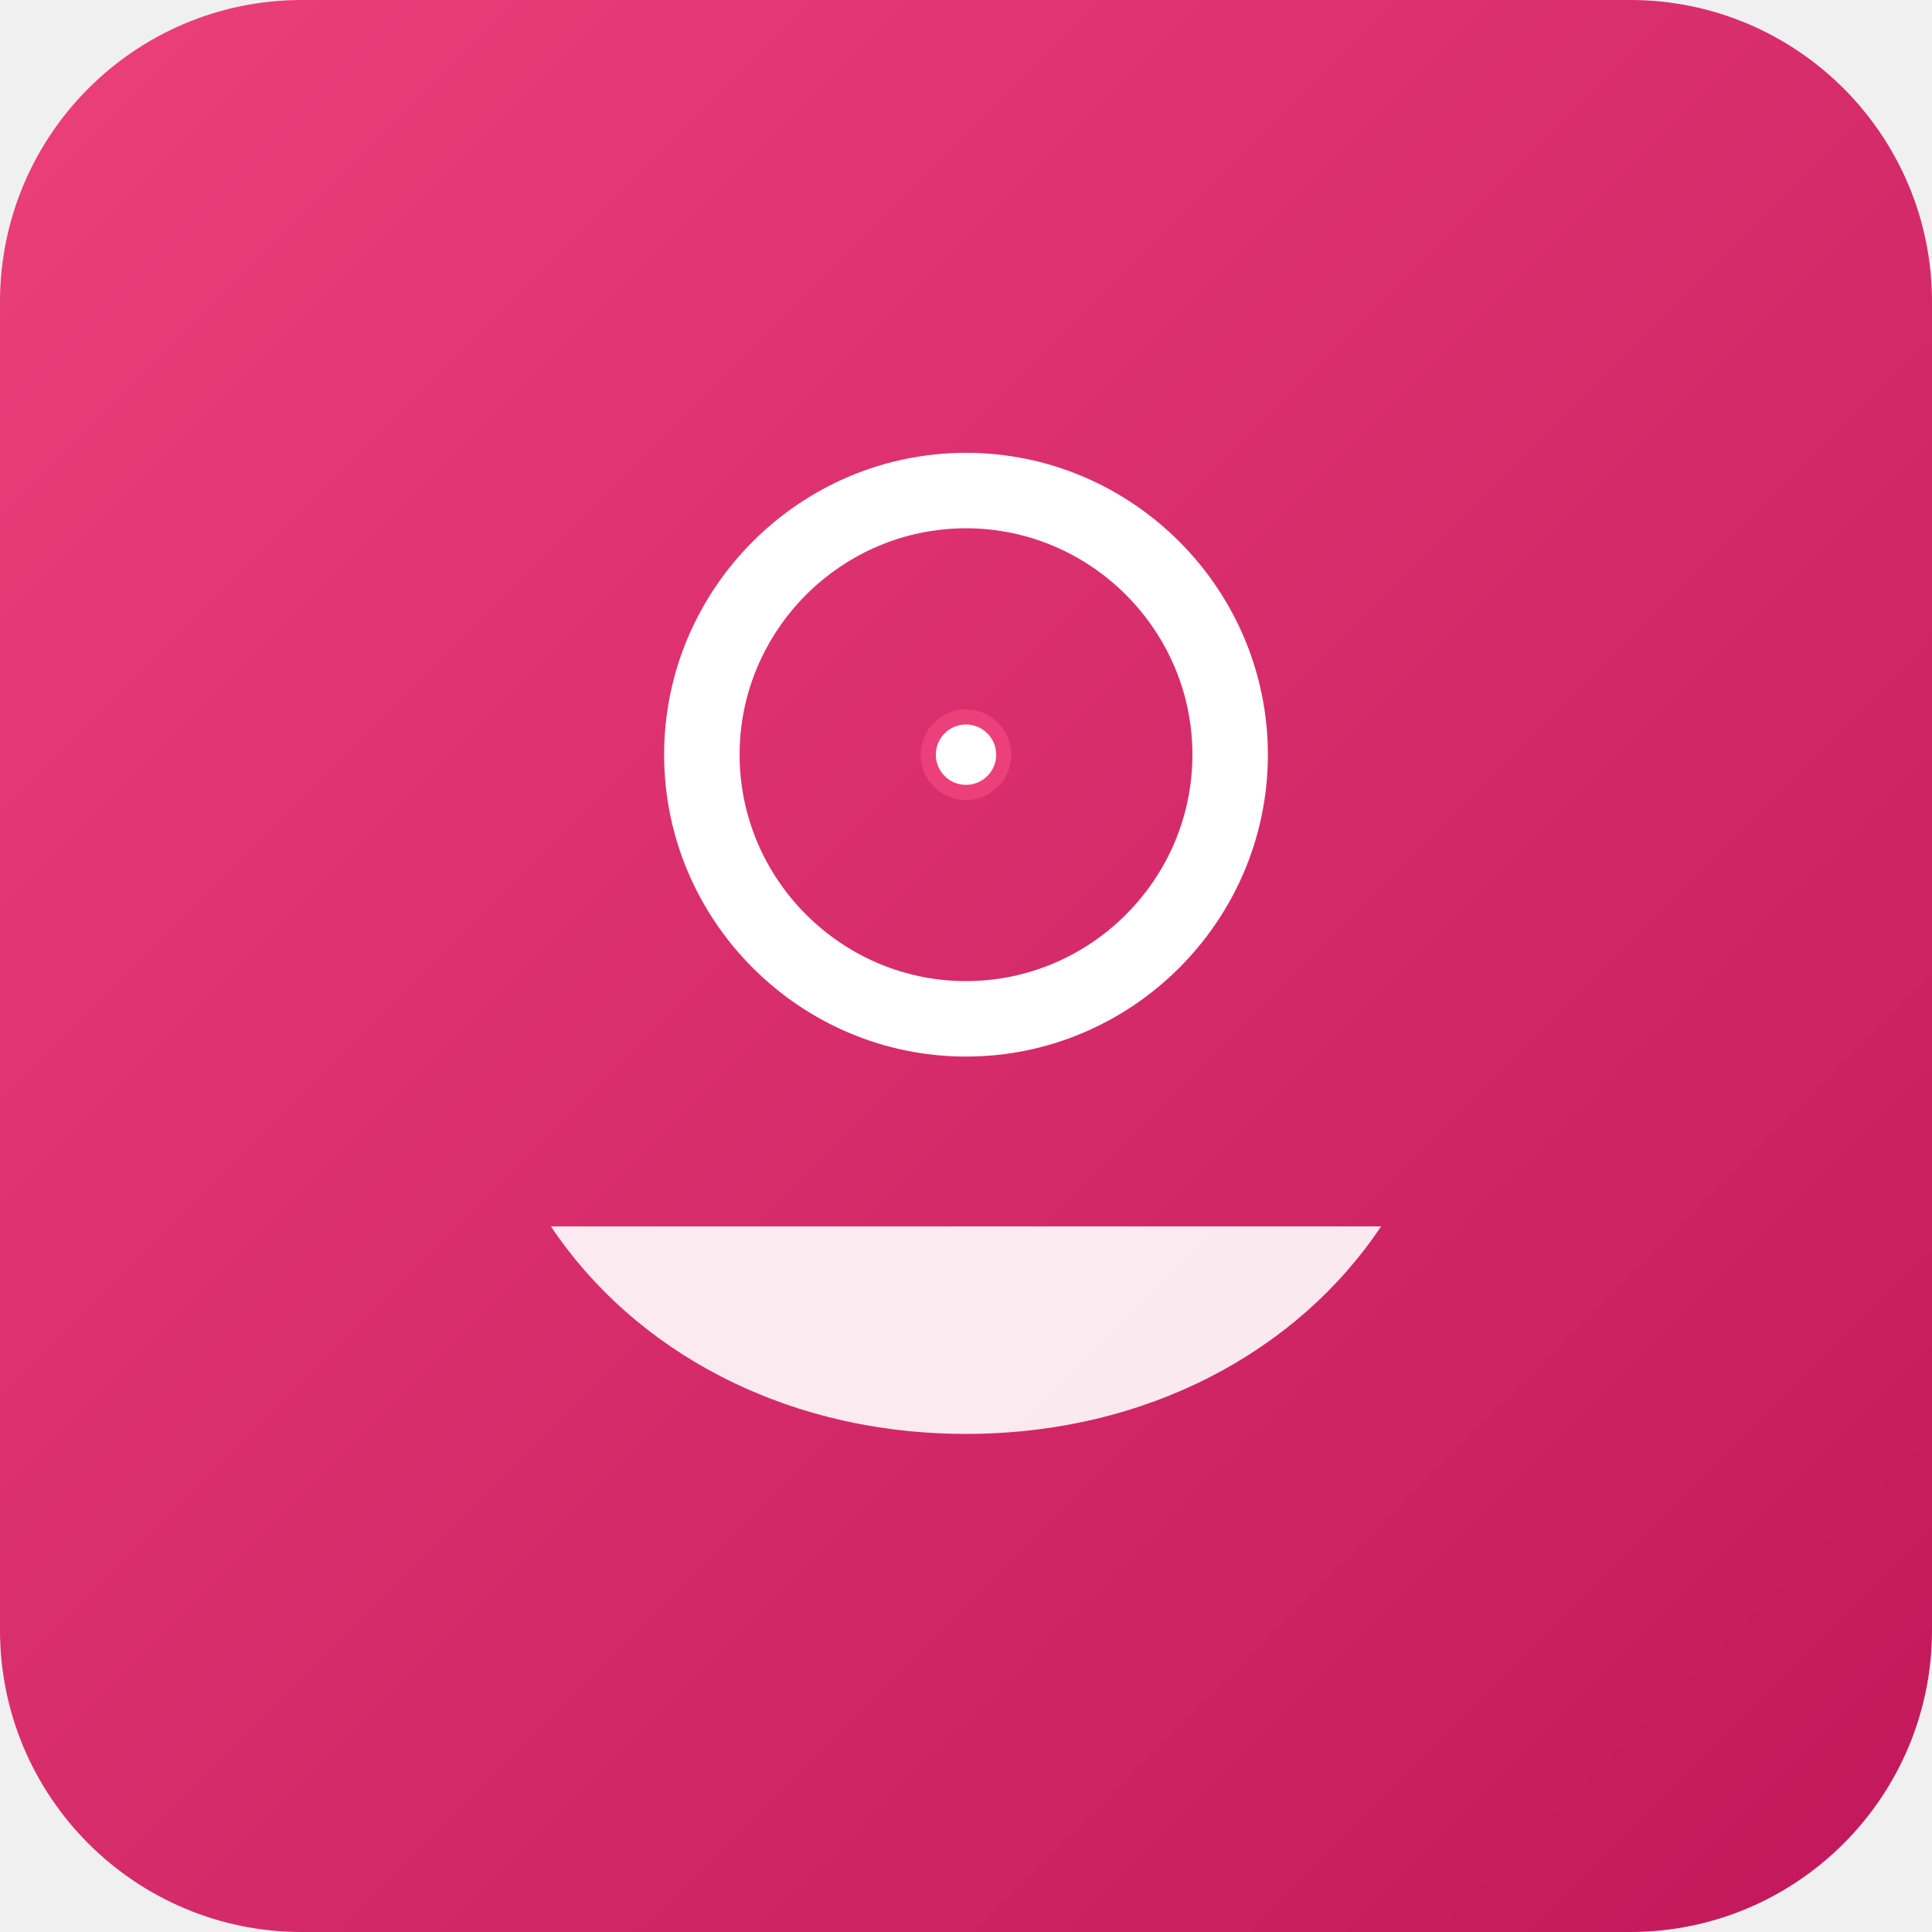
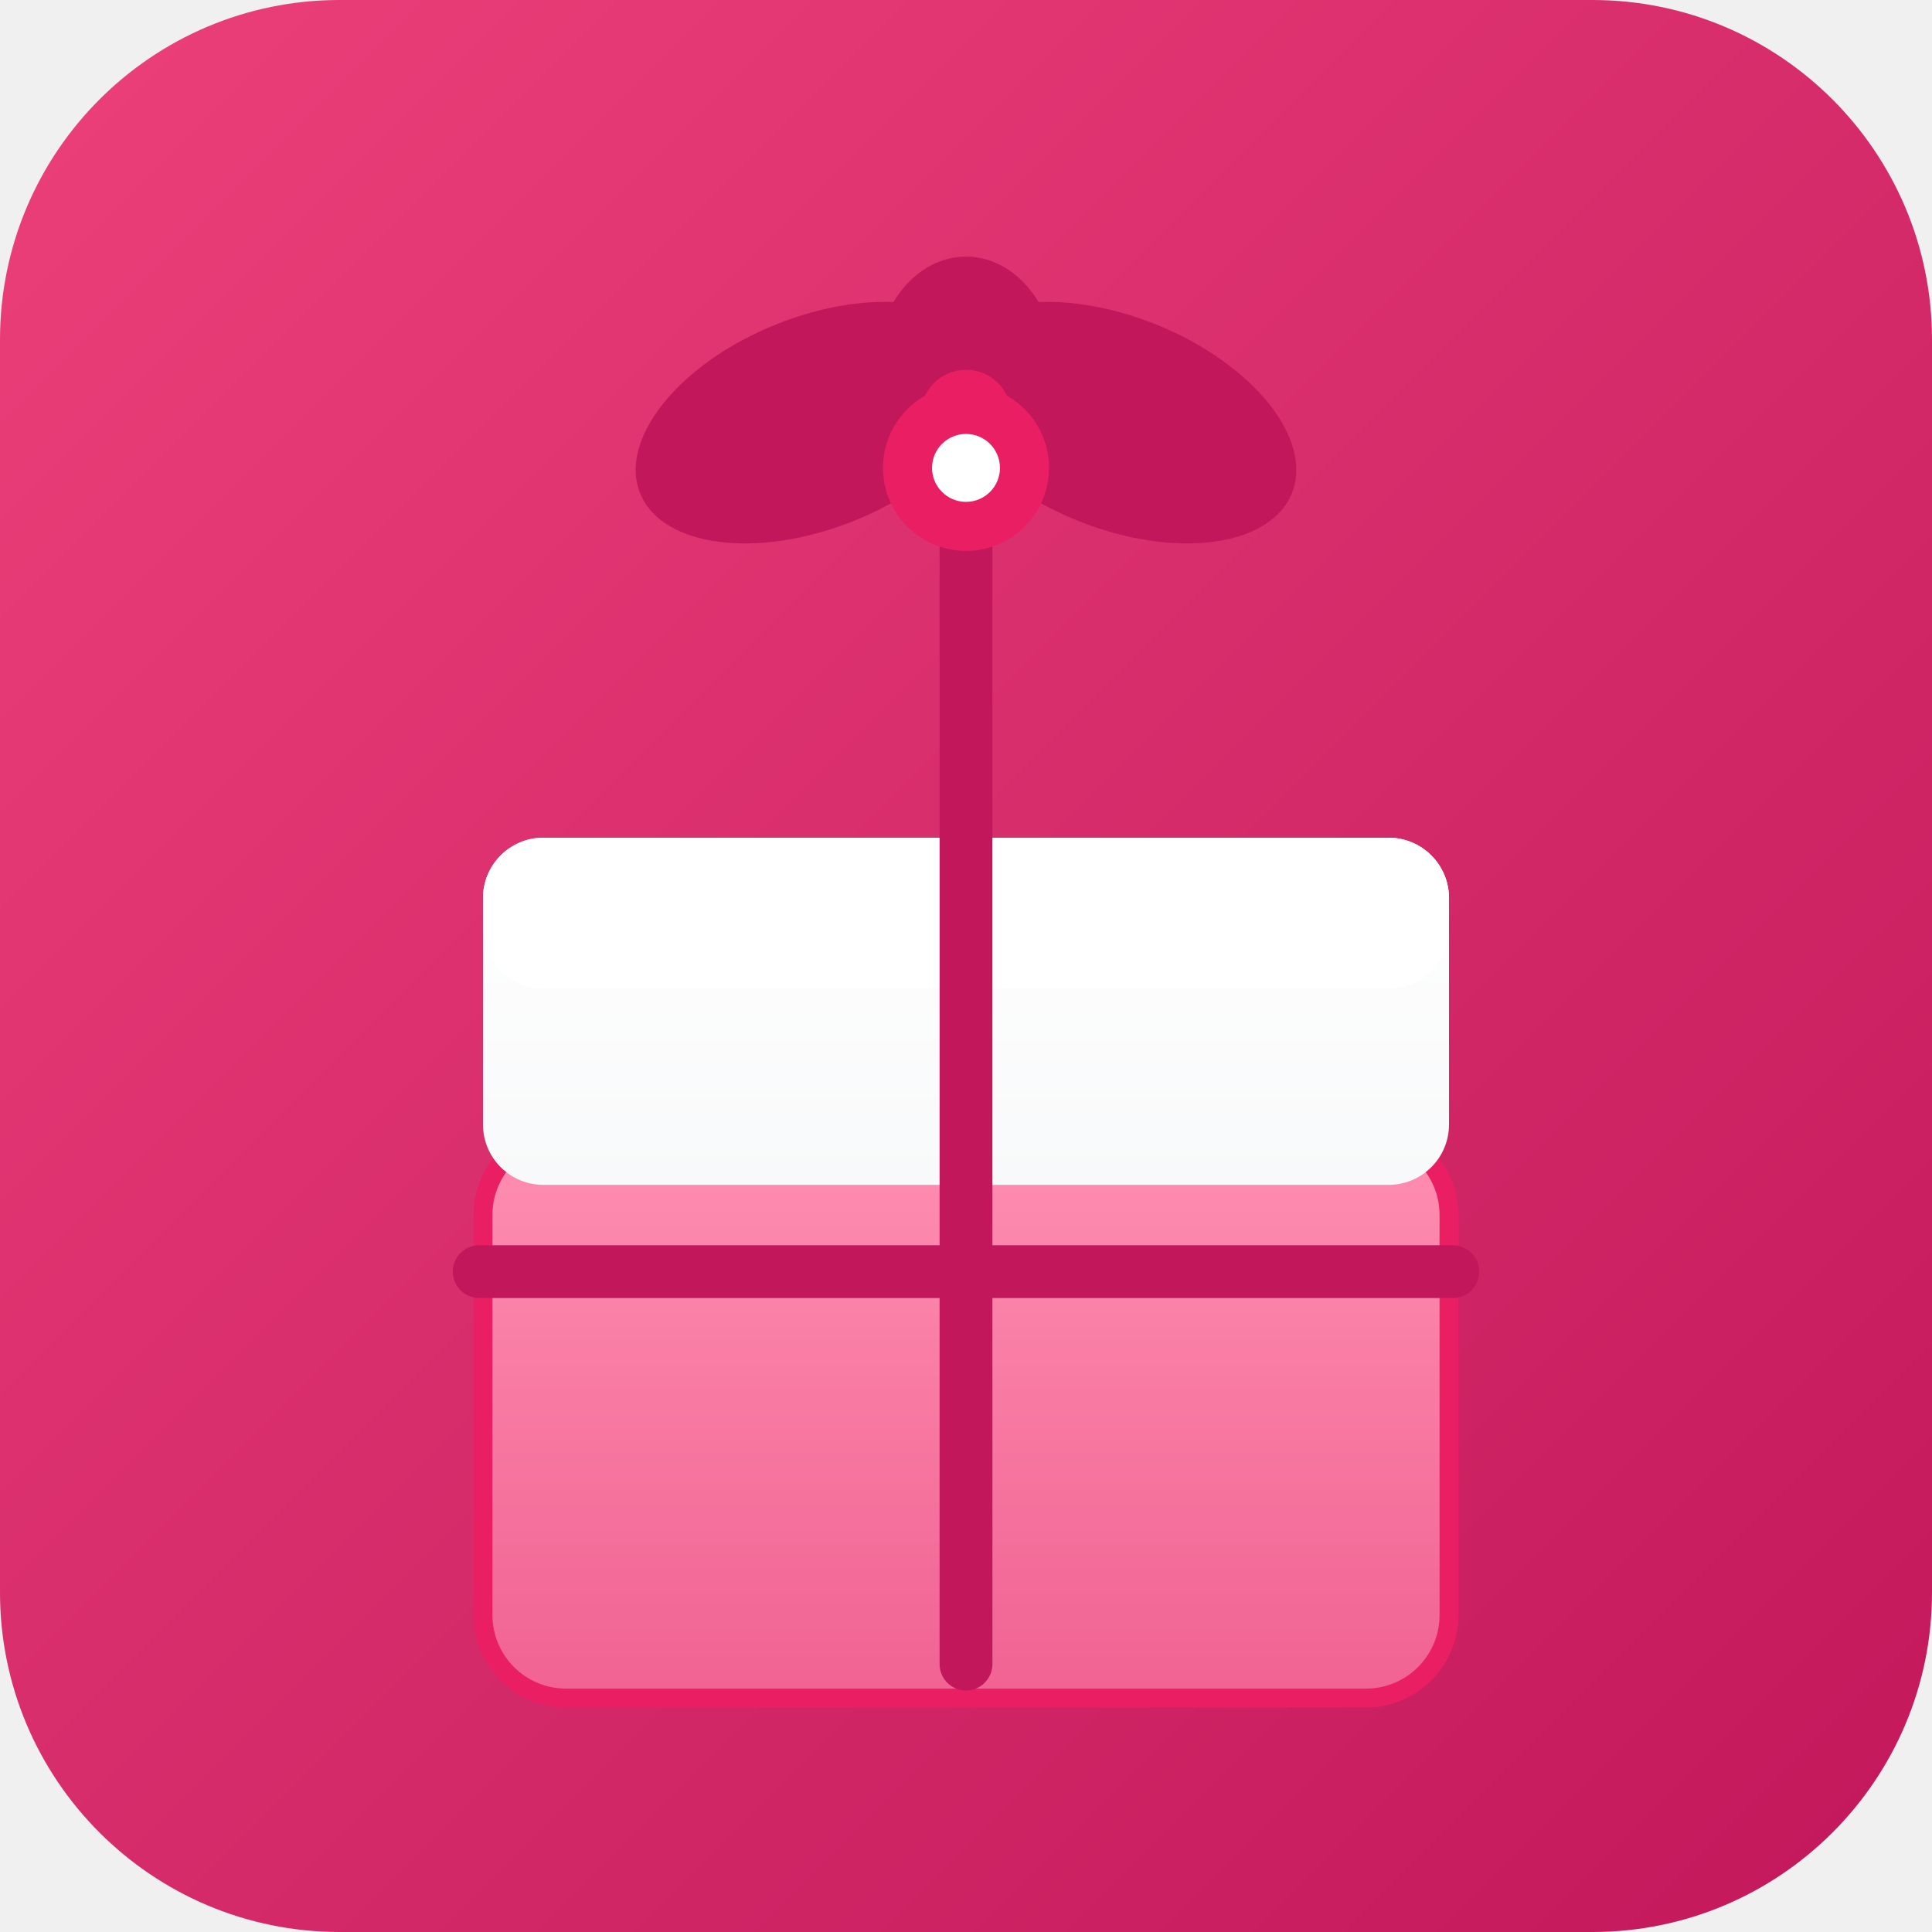
<svg xmlns="http://www.w3.org/2000/svg" viewBox="0 0 512 512">
  <defs>
-     <linearGradient id="grad" x1="0%" y1="0%" x2="100%" y2="100%">
+     <linearGradient id="bg" x1="0%" y1="0%" x2="100%" y2="100%">
      <stop offset="0%" style="stop-color:#EC407A;stop-opacity:1" />
      <stop offset="100%" style="stop-color:#C2185B;stop-opacity:1" />
    </linearGradient>
+     <linearGradient id="box" x1="0%" y1="0%" x2="0%" y2="100%">
+       <stop offset="0%" style="stop-color:#FF8FB2;stop-opacity:1" />
+       <stop offset="100%" style="stop-color:#F06292;stop-opacity:1" />
+     </linearGradient>
+     <linearGradient id="lid" x1="0%" y1="0%" x2="0%" y2="100%">
+       <stop offset="0%" style="stop-color:#FFFFFF;stop-opacity:1" />
+       <stop offset="100%" style="stop-color:#F8F9FA;stop-opacity:1" />
+     </linearGradient>
  </defs>
-   <rect width="512" height="512" rx="80" fill="url(#grad)" />
-   <path d="M256 120c-44 0-80 36-80 80s36 80 80 80 80-36 80-80-36-80-80-80zm0 140c-33 0-60-27-60-60s27-60 60-60 60 27 60 60-27 60-60 60z" fill="white" />
-   <path d="M256 380c-48 0-88-22-110-55h220c-22 33-62 55-110 55z" fill="white" opacity="0.9" />
-   <circle cx="256" cy="200" r="12" fill="#EC407A" />
-   <circle cx="256" cy="200" r="8" fill="white" />
+   <rect width="512" height="512" rx="90" fill="url(#bg)" />
+   <rect x="128" y="300" width="256" height="150" rx="22" fill="url(#box)" stroke="#E91E63" stroke-width="5" />
+   <rect x="128" y="222" width="256" height="92" rx="16" fill="url(#lid)" />
+   <rect x="128" y="222" width="256" height="40" rx="16" fill="#FFFFFF" />
+   <rect x="249" y="128" width="14" height="320" rx="7" fill="#C2185B" />
+   <rect x="120" y="330" width="272" height="14" rx="7" fill="#C2185B" />
+   <g transform="translate(256 104)">
+     <ellipse cx="-40" cy="8" rx="50" ry="28" transform="rotate(-22 -40 8)" fill="#C2185B" />
+     <ellipse cx="40" cy="8" rx="50" ry="28" transform="rotate(22 40 8)" fill="#C2185B" />
+     <ellipse cx="0" cy="-6" rx="24" ry="30" fill="#C2185B" />
+     <circle cx="0" cy="6" r="12" fill="#E91E63" />
+   </g>
+   <circle cx="256" cy="124" r="22" fill="#E91E63" />
+   <circle cx="256" cy="124" r="9" fill="#FFFFFF" />
</svg>
